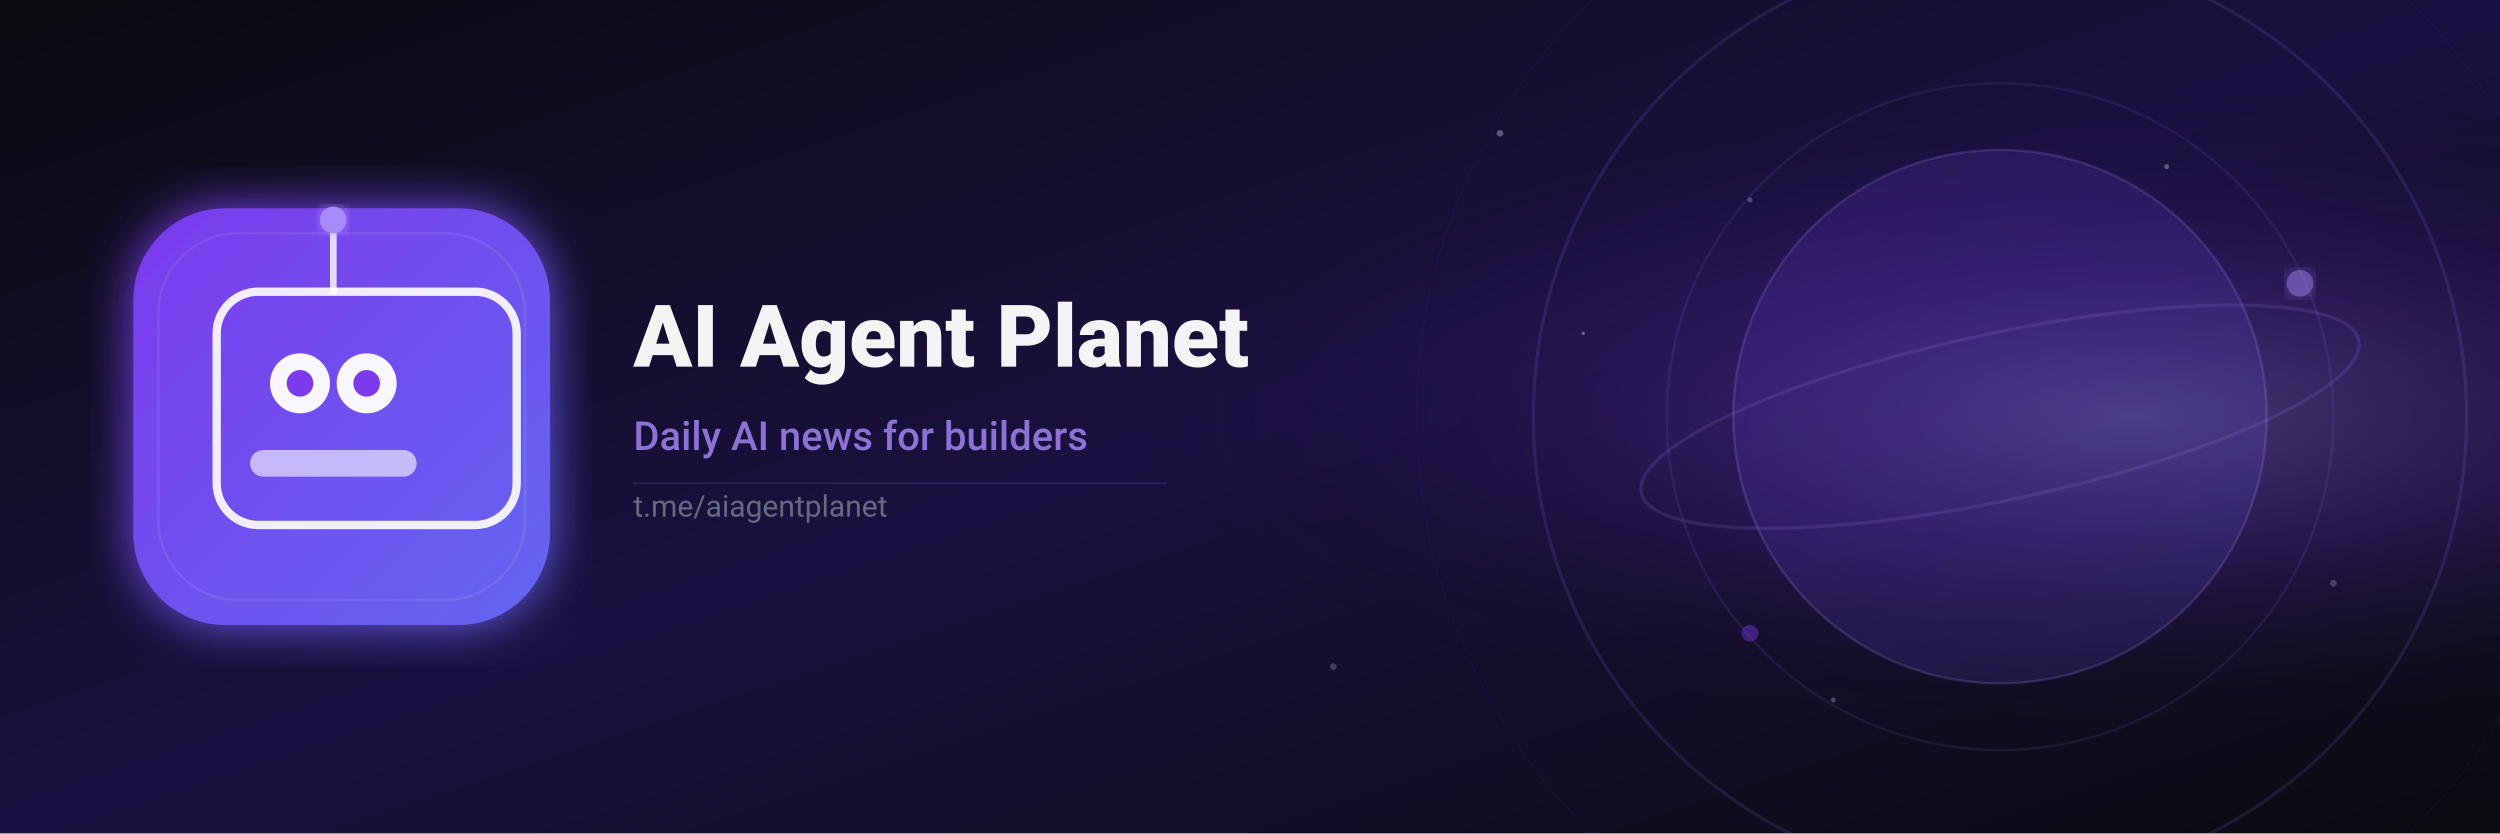
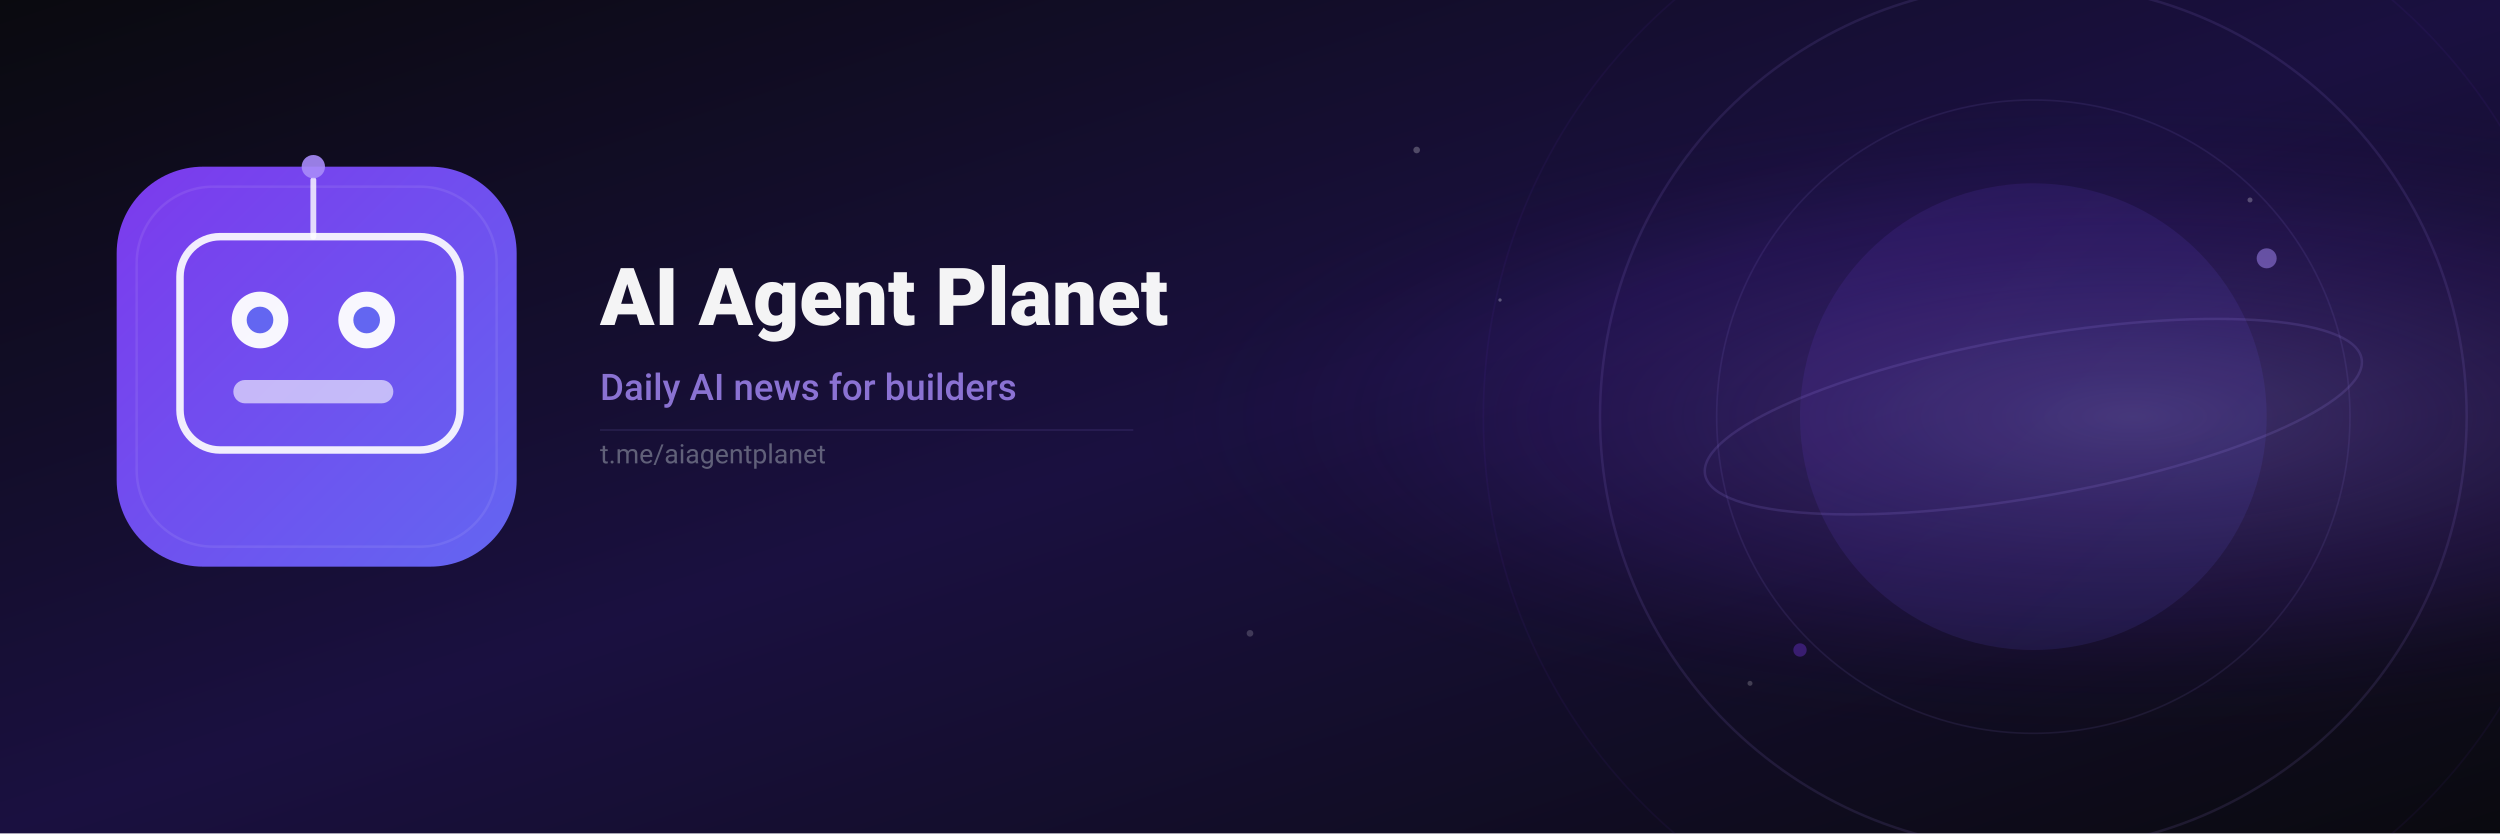
<svg xmlns="http://www.w3.org/2000/svg" viewBox="0 0 1500 500" width="1500" height="500">
  <defs>
    <linearGradient id="bg" x1="0%" y1="0%" x2="100%" y2="100%">
-       <stop offset="0%" style="stop-color:#0A0A0F" />
-       <stop offset="50%" style="stop-color:#1a1040" />
-       <stop offset="100%" style="stop-color:#0A0A0F" />
+       <stop offset="0%" stop-color="#0A0A0F" />
+       <stop offset="50%" stop-color="#1a1040" />
+       <stop offset="100%" stop-color="#0A0A0F" />
    </linearGradient>
-     <radialGradient id="planetGlow" cx="85%" cy="50%" r="40%">
-       <stop offset="0%" style="stop-color:#A78BFA;stop-opacity:0.35" />
-       <stop offset="50%" style="stop-color:#7C3AED;stop-opacity:0.15" />
-       <stop offset="100%" style="stop-color:#0A0A0F;stop-opacity:0" />
+     <radialGradient id="glow" cx="85%" cy="50%" r="40%">
+       <stop offset="0%" stop-color="#A78BFA" stop-opacity="0.3" />
+       <stop offset="60%" stop-color="#7C3AED" stop-opacity="0.1" />
+       <stop offset="100%" stop-color="#0A0A0F" stop-opacity="0" />
    </radialGradient>
    <linearGradient id="logoGrad" x1="0%" y1="0%" x2="100%" y2="100%">
-       <stop offset="0%" style="stop-color:#7C3AED" />
-       <stop offset="100%" style="stop-color:#6366F1" />
+       <stop offset="0%" stop-color="#7C3AED" />
+       <stop offset="100%" stop-color="#6366F1" />
    </linearGradient>
-     <filter id="glow">
-       <feGaussianBlur stdDeviation="6" result="blur" />
-       <feMerge>
-         <feMergeNode in="blur" />
-         <feMergeNode in="SourceGraphic" />
-       </feMerge>
-     </filter>
-     <filter id="softGlow">
-       <feGaussianBlur stdDeviation="15" result="blur" />
-       <feMerge>
-         <feMergeNode in="blur" />
-         <feMergeNode in="SourceGraphic" />
-       </feMerge>
-     </filter>
  </defs>
  <rect width="1500" height="500" fill="url(#bg)" />
-   <rect width="1500" height="500" fill="url(#planetGlow)" />
-   <circle cx="1200" cy="250" r="280" fill="none" stroke="rgba(167,139,250,0.12)" stroke-width="2" />
-   <circle cx="1200" cy="250" r="200" fill="none" stroke="rgba(167,139,250,0.1)" stroke-width="1.5" />
-   <circle cx="1200" cy="250" r="350" fill="none" stroke="rgba(124,58,237,0.06)" stroke-width="1" />
-   <circle cx="1200" cy="250" r="160" fill="url(#logoGrad)" opacity="0.15" />
-   <circle cx="1200" cy="250" r="160" fill="none" stroke="rgba(167,139,250,0.2)" stroke-width="1.5" />
-   <ellipse cx="1200" cy="250" rx="220" ry="50" fill="none" stroke="rgba(167,139,250,0.15)" stroke-width="2" transform="rotate(-12 1200 250)" />
-   <circle cx="1380" cy="170" r="8" fill="#A78BFA" opacity="0.5" filter="url(#glow)" />
-   <circle cx="1050" cy="380" r="5" fill="#7C3AED" opacity="0.4" />
-   <circle cx="900" cy="80" r="2" fill="white" opacity="0.3" />
-   <circle cx="1100" cy="420" r="1.5" fill="white" opacity="0.25" />
-   <circle cx="800" cy="400" r="2" fill="white" opacity="0.2" />
-   <circle cx="1300" cy="100" r="1.5" fill="white" opacity="0.3" />
-   <circle cx="1400" cy="350" r="2" fill="white" opacity="0.2" />
-   <circle cx="950" cy="200" r="1" fill="white" opacity="0.35" />
-   <circle cx="1050" cy="120" r="1.5" fill="white" opacity="0.25" />
-   <rect x="80" y="125" width="250" height="250" rx="55" ry="55" fill="url(#logoGrad)" filter="url(#softGlow)" />
-   <rect x="95" y="140" width="220" height="220" rx="48" ry="48" fill="none" stroke="rgba(255,255,255,0.08)" stroke-width="1.5" />
-   <rect x="130" y="175" width="180" height="140" rx="25" ry="25" fill="none" stroke="white" stroke-width="5" opacity="0.9" />
-   <circle cx="180" cy="230" r="18" fill="white" opacity="0.95" />
-   <circle cx="180" cy="230" r="8" fill="#7C3AED" />
-   <circle cx="220" cy="230" r="18" fill="white" opacity="0.95" />
-   <circle cx="220" cy="230" r="8" fill="#7C3AED" />
-   <line x1="200" y1="175" x2="200" y2="140" stroke="white" stroke-width="4" stroke-linecap="round" opacity="0.8" />
-   <circle cx="200" cy="132" r="8" fill="#A78BFA" filter="url(#glow)" />
-   <rect x="150" y="270" width="100" height="16" rx="8" ry="8" fill="white" opacity="0.6" />
-   <text x="380" y="220" font-family="-apple-system, BlinkMacSystemFont, 'Segoe UI', Roboto, sans-serif" font-weight="800" font-size="52" fill="white" opacity="0.95">AI Agent Planet</text>
-   <text x="380" y="270" font-family="-apple-system, BlinkMacSystemFont, 'Segoe UI', Roboto, sans-serif" font-weight="500" font-size="24" fill="#A78BFA" opacity="0.8">Daily AI news for builders</text>
-   <text x="380" y="310" font-family="-apple-system, BlinkMacSystemFont, 'Segoe UI', Roboto, sans-serif" font-weight="400" font-size="18" fill="#9CA3AF" opacity="0.6">t.me/aiagentplanet</text>
-   <line x1="380" y1="290" x2="700" y2="290" stroke="rgba(167,139,250,0.15)" stroke-width="1" />
+   <rect width="1500" height="500" fill="url(#glow)" />
+   <circle cx="1220" cy="250" r="260" fill="none" stroke="#A78BFA" stroke-width="1.5" opacity="0.12" />
+   <circle cx="1220" cy="250" r="190" fill="none" stroke="#A78BFA" stroke-width="1" opacity="0.1" />
+   <circle cx="1220" cy="250" r="330" fill="none" stroke="#7C3AED" stroke-width="1" opacity="0.06" />
+   <circle cx="1220" cy="250" r="140" fill="url(#logoGrad)" opacity="0.12" />
+   <ellipse cx="1220" cy="250" rx="200" ry="48" fill="none" stroke="#A78BFA" stroke-width="1.5" opacity="0.15" transform="rotate(-10 1220 250)" />
+   <circle cx="850" cy="90" r="2" fill="white" opacity="0.25" />
+   <circle cx="1050" cy="410" r="1.5" fill="white" opacity="0.2" />
+   <circle cx="750" cy="380" r="2" fill="white" opacity="0.18" />
+   <circle cx="1350" cy="120" r="1.5" fill="white" opacity="0.25" />
+   <circle cx="900" cy="180" r="1" fill="white" opacity="0.3" />
+   <circle cx="1360" cy="155" r="6" fill="#A78BFA" opacity="0.5" />
+   <circle cx="1080" cy="390" r="4" fill="#7C3AED" opacity="0.35" />
+   <rect x="70" y="100" width="240" height="240" rx="52" ry="52" fill="url(#logoGrad)" />
+   <rect x="82" y="112" width="216" height="216" rx="46" ry="46" fill="none" stroke="white" stroke-width="1.5" opacity="0.08" />
+   <rect x="108" y="142" width="168" height="128" rx="24" ry="24" fill="none" stroke="white" stroke-width="4.5" opacity="0.9" />
+   <circle cx="156" cy="192" r="17" fill="white" opacity="0.95" />
+   <circle cx="156" cy="192" r="8" fill="#6366F1" />
+   <circle cx="220" cy="192" r="17" fill="white" opacity="0.95" />
+   <circle cx="220" cy="192" r="8" fill="#6366F1" />
+   <line x1="188" y1="142" x2="188" y2="108" stroke="white" stroke-width="3.5" stroke-linecap="round" opacity="0.8" />
+   <circle cx="188" cy="100" r="7" fill="#A78BFA" opacity="0.9" />
+   <rect x="140" y="228" width="96" height="14" rx="7" fill="white" opacity="0.6" />
+   <text x="360" y="195" font-family="BlinkMacSystemFont, -apple-system, Segoe UI, Roboto, sans-serif" font-weight="800" font-size="48" fill="white" opacity="0.95">AI Agent Planet</text>
+   <text x="360" y="240" font-family="BlinkMacSystemFont, -apple-system, Segoe UI, Roboto, sans-serif" font-weight="500" font-size="22" fill="#A78BFA" opacity="0.8">Daily AI news for builders</text>
+   <text x="360" y="278" font-family="BlinkMacSystemFont, -apple-system, Segoe UI, Roboto, sans-serif" font-weight="400" font-size="16" fill="#9CA3AF" opacity="0.55">t.me/aiagentplanet</text>
+   <line x1="360" y1="258" x2="680" y2="258" stroke="#A78BFA" stroke-width="1" opacity="0.12" />
</svg>
